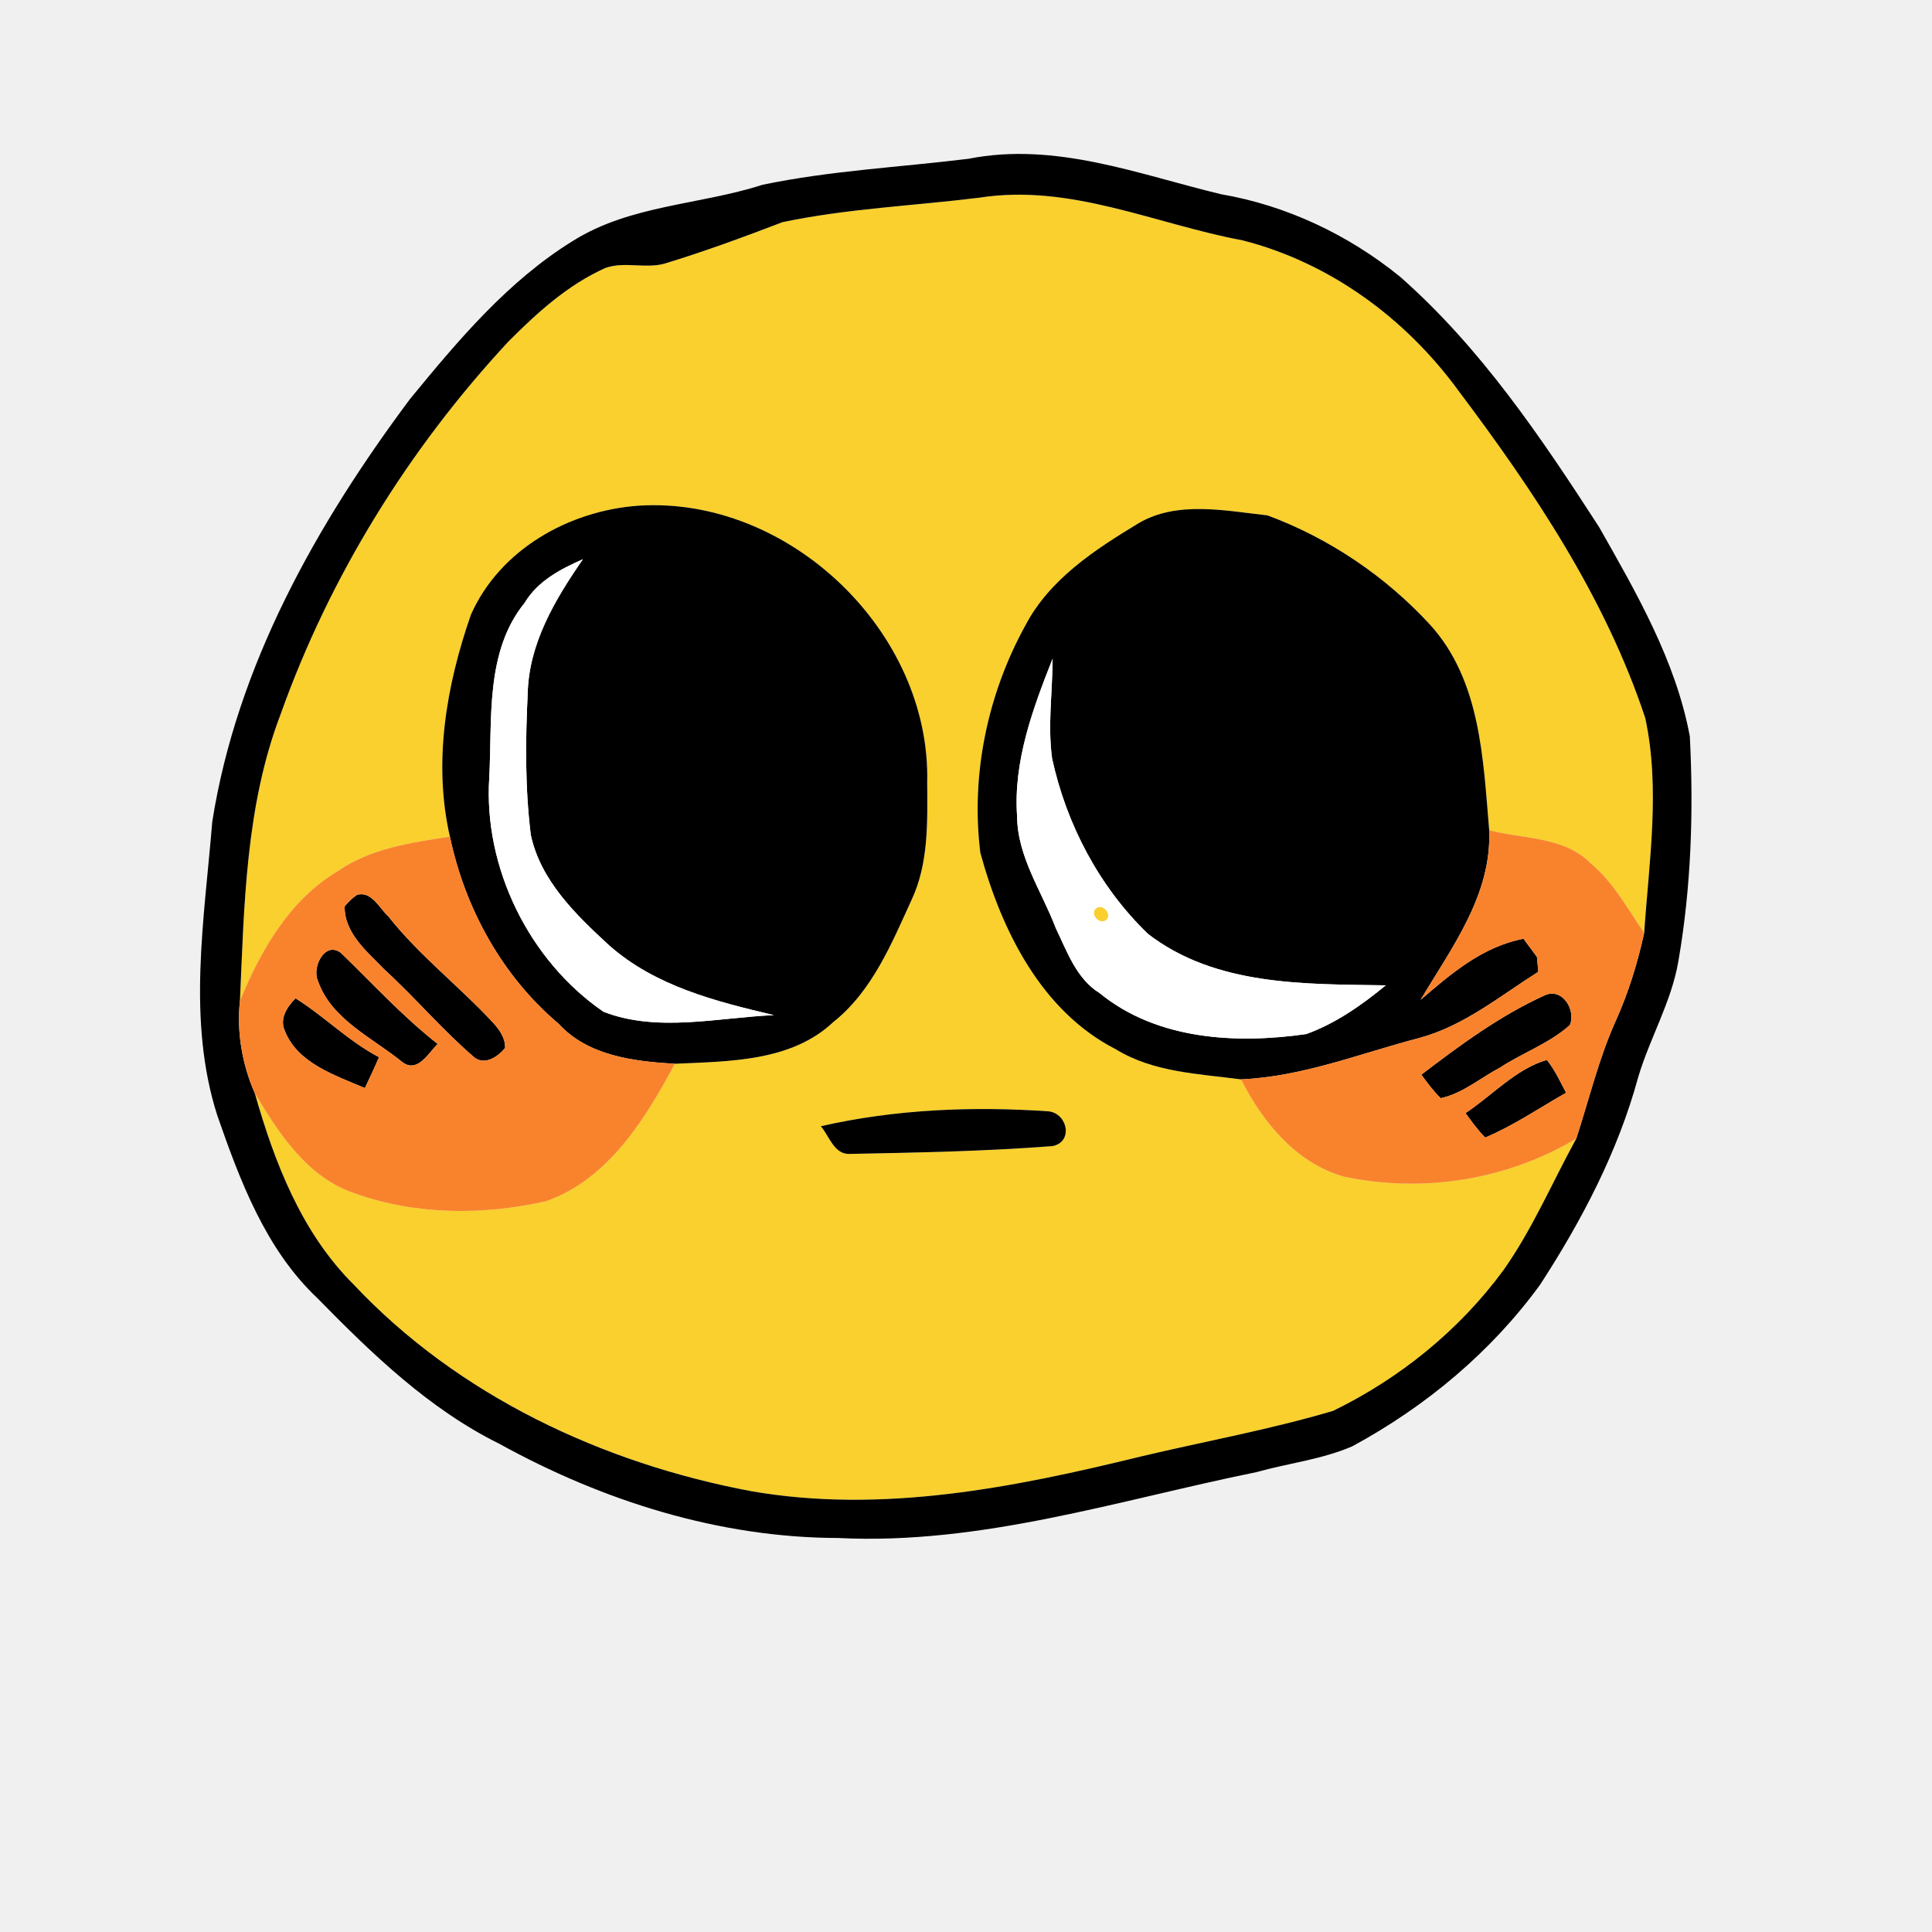
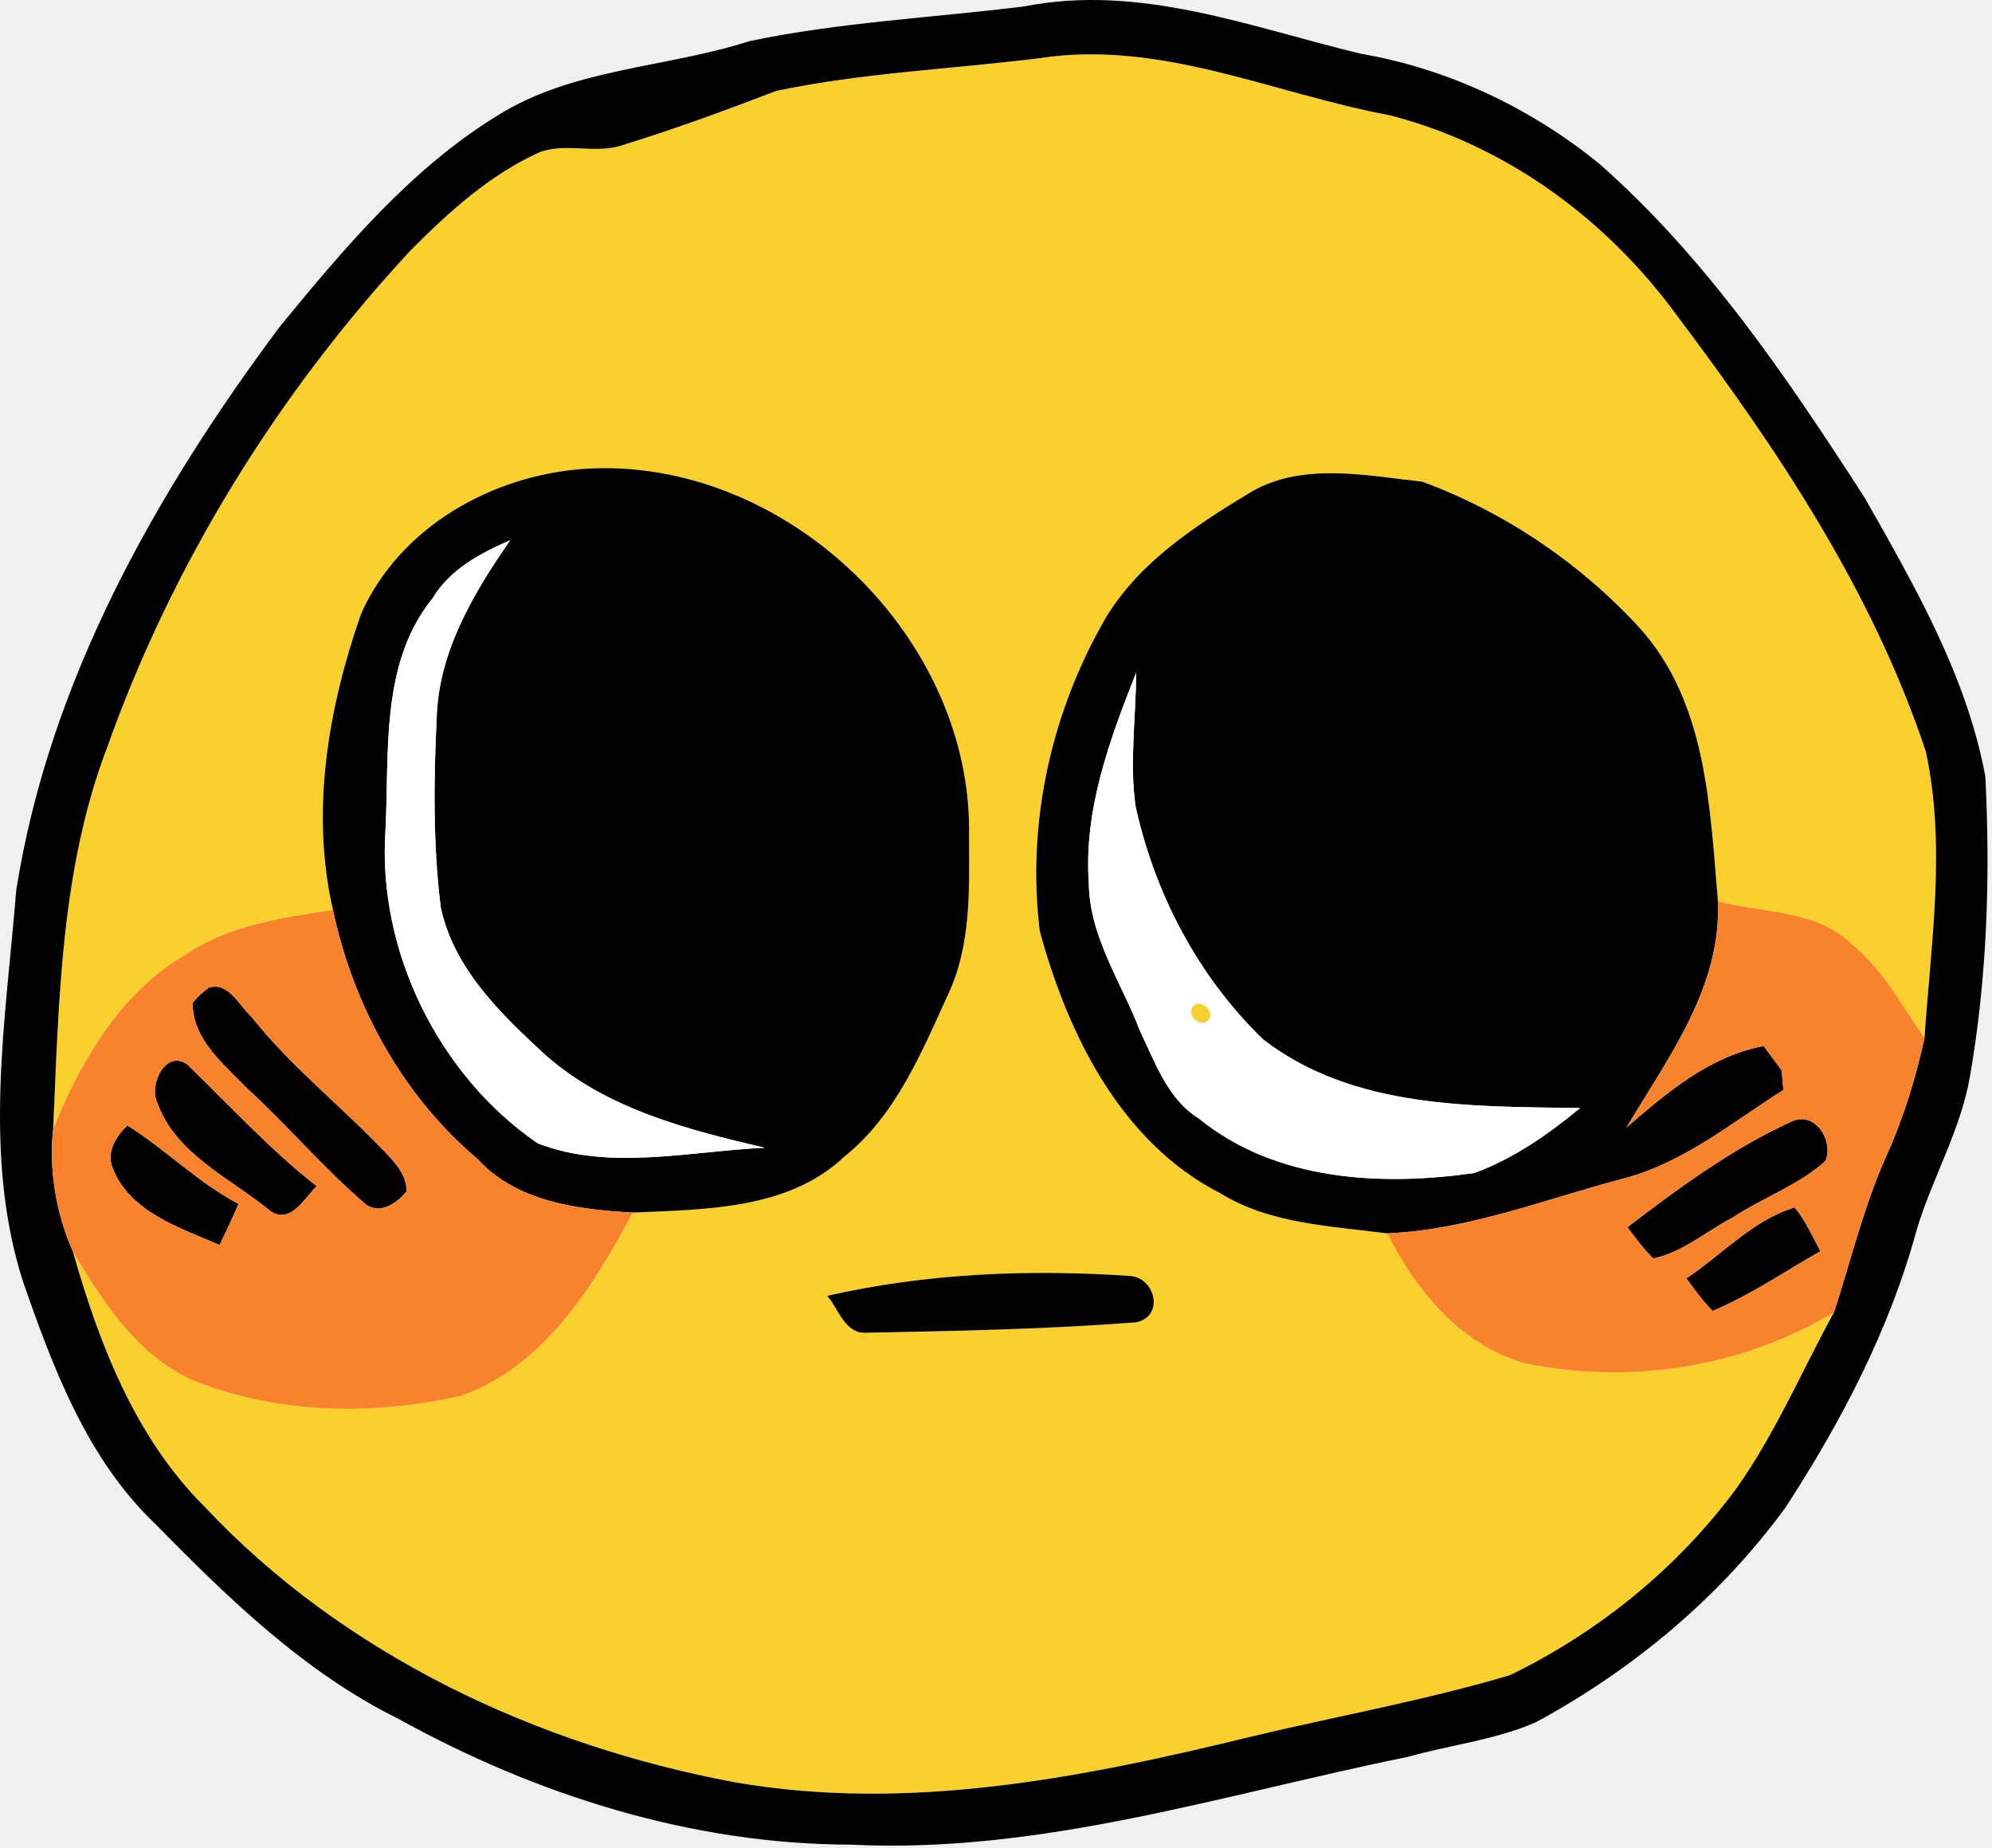
- <svg xmlns="http://www.w3.org/2000/svg" width="464" height="464" viewBox="0 0 348 348">
-   <g fill="#f9d02d">
-     <path d="M 176.46 35.60 C 192.91 33.05 208.08 40.37 223.85 43.30 C 239.53 47.31 253.17 57.32 262.66 70.32 C 276.30 88.44 289.16 107.65 296.35 129.33 C 299.09 142.05 297.03 155.18 296.16 168.02 C 293.14 163.69 290.60 158.86 286.48 155.47 C 281.72 150.65 274.35 151.15 268.24 149.54 C 267.14 136.72 266.73 122.55 257.55 112.48 C 249.54 103.78 239.37 96.92 228.29 92.83 C 220.75 92.01 212.13 90.16 205.16 94.20 C 197.28 98.97 189.07 104.28 184.67 112.70 C 177.88 125.04 174.84 139.57 176.58 153.59 C 180.38 167.54 187.55 182.14 200.99 189.00 C 207.74 193.16 215.90 193.41 223.54 194.42 C 227.44 202.15 233.45 209.49 242.08 211.95 C 256.35 214.95 271.42 212.56 283.92 205.10 C 279.58 213.01 276.03 221.40 270.80 228.80 C 262.86 239.60 252.14 248.29 240.12 254.13 C 228.70 257.52 216.94 259.63 205.36 262.38 C 182.54 267.97 158.83 272.69 135.33 268.60 C 108.55 263.59 82.47 251.37 63.66 231.33 C 54.32 222.04 49.41 209.32 45.89 196.89 C 50.29 204.29 55.45 212.21 64.08 215.02 C 74.98 218.89 87.14 218.92 98.35 216.37 C 109.45 212.51 116.30 201.53 121.54 191.61 C 131.23 191.16 142.49 191.26 150.08 184.11 C 157.10 178.54 160.59 169.98 164.21 162.06 C 167.27 155.52 167.06 148.04 167.01 140.99 C 167.70 113.79 142.08 89.31 114.98 91.09 C 102.48 91.99 90.06 98.96 84.83 110.70 C 80.39 123.45 77.98 137.34 81.04 150.70 C 74.11 151.76 66.79 152.79 60.88 156.89 C 52.18 162.05 46.96 171.17 43.22 180.29 C 43.99 162.92 44.25 145.14 50.54 128.67 C 59.39 103.82 73.62 80.85 91.55 61.55 C 96.72 56.35 102.30 51.28 109.06 48.26 C 112.51 47.06 116.18 48.43 119.65 47.50 C 126.86 45.31 133.92 42.71 140.94 40.02 C 152.62 37.56 164.63 37.07 176.46 35.60 M 147.85 202.86 C 149.36 204.60 150.21 207.92 152.99 207.85 C 165.18 207.61 177.41 207.38 189.58 206.44 C 193.36 205.69 192.31 200.60 188.91 200.18 C 175.21 199.24 161.27 199.80 147.85 202.86 Z" />
-     <path d="M 197.35 163.66 C 198.48 162.63 200.36 164.52 199.34 165.65 C 198.19 166.73 196.26 164.81 197.35 163.66 Z" />
-   </g>
-   <path d="M 174.45 28.60 C 190.13 25.50 205.01 31.39 219.92 34.98 C 231.72 37.00 242.90 42.30 252.17 49.83 C 266.70 62.61 277.62 78.82 288.05 94.96 C 294.79 106.84 301.86 119.07 304.38 132.65 C 305.07 146.15 304.63 159.82 302.31 173.17 C 301.06 180.48 297.18 186.96 295.08 194.02 C 291.45 207.39 284.93 219.83 277.42 231.39 C 268.59 243.54 256.78 253.37 243.59 260.51 C 238.09 262.89 232.04 263.56 226.30 265.17 C 201.40 270.23 176.71 278.32 150.98 277.03 C 129.57 276.99 108.60 270.36 89.96 260.07 C 77.27 253.80 66.97 243.83 57.17 233.83 C 47.87 225.06 43.24 212.71 39.14 200.92 C 33.65 183.78 36.82 165.53 38.23 148.03 C 42.67 119.86 57.03 94.40 73.87 71.85 C 82.53 61.30 91.54 50.55 103.30 43.33 C 113.59 36.91 126.05 36.92 137.33 33.29 C 149.54 30.73 162.08 30.13 174.45 28.60 M 176.46 35.60 C 164.63 37.07 152.62 37.56 140.94 40.02 C 133.92 42.71 126.86 45.31 119.65 47.50 C 116.18 48.43 112.51 47.06 109.06 48.26 C 102.30 51.28 96.72 56.35 91.55 61.55 C 73.62 80.85 59.39 103.82 50.54 128.67 C 44.25 145.14 43.99 162.92 43.22 180.29 C 42.61 185.84 43.62 191.76 45.89 196.89 C 49.41 209.32 54.32 222.04 63.66 231.33 C 82.47 251.37 108.55 263.59 135.33 268.60 C 158.83 272.69 182.54 267.97 205.36 262.38 C 216.94 259.63 228.70 257.52 240.12 254.13 C 252.14 248.29 262.86 239.60 270.80 228.80 C 276.03 221.40 279.58 213.01 283.92 205.10 C 286.22 198.05 287.94 190.79 290.98 184.00 C 293.30 178.88 294.96 173.50 296.16 168.02 C 297.03 155.18 299.09 142.05 296.35 129.33 C 289.16 107.65 276.30 88.44 262.66 70.32 C 253.17 57.32 239.53 47.31 223.85 43.30 C 208.08 40.37 192.91 33.05 176.46 35.60 Z" />
-   <path d="M 84.83 110.70 C 90.06 98.96 102.48 91.99 114.98 91.09 C 142.08 89.31 167.70 113.79 167.01 140.99 C 167.06 148.04 167.27 155.52 164.21 162.06 C 160.59 169.98 157.10 178.54 150.08 184.11 C 142.49 191.26 131.23 191.16 121.54 191.61 C 114.16 191.18 105.91 190.19 100.63 184.41 C 90.45 175.82 83.77 163.65 81.04 150.70 C 77.98 137.34 80.39 123.45 84.83 110.70 M 94.51 108.58 C 87.37 117.35 88.68 129.50 88.13 140.04 C 87.06 156.26 95.30 173.04 108.70 182.24 C 118.39 186.02 129.32 183.29 139.40 182.85 C 128.91 180.38 118.04 177.64 109.73 170.29 C 103.75 164.79 97.37 158.64 95.61 150.38 C 94.57 141.95 94.64 133.43 95.05 124.96 C 95.24 115.92 100.00 107.95 105.00 100.73 C 100.97 102.50 96.85 104.65 94.51 108.58 Z" />
-   <path d="M 205.16 94.20 C 212.13 90.16 220.75 92.01 228.29 92.83 C 239.37 96.92 249.54 103.78 257.55 112.48 C 266.73 122.55 267.14 136.72 268.24 149.54 C 268.72 161.17 261.51 170.64 255.88 180.10 C 261.38 175.37 267.03 170.51 274.42 169.09 C 275.22 170.18 276.02 171.27 276.84 172.36 C 276.90 173.03 277.02 174.37 277.09 175.04 C 270.21 179.39 263.70 184.79 255.70 186.95 C 245.04 189.73 234.68 193.93 223.54 194.42 C 215.90 193.41 207.74 193.16 200.99 189.00 C 187.55 182.14 180.38 167.54 176.58 153.59 C 174.84 139.57 177.88 125.04 184.67 112.70 C 189.07 104.28 197.28 98.97 205.16 94.20 M 183.20 146.97 C 183.25 154.36 187.65 160.52 190.17 167.18 C 192.22 171.41 193.88 176.30 198.08 178.89 C 208.40 187.33 222.68 188.07 235.30 186.26 C 240.60 184.33 245.28 181.05 249.61 177.48 C 235.02 177.25 219.00 177.63 206.78 168.22 C 198.01 159.76 192.09 148.50 189.51 136.63 C 188.69 130.67 189.58 124.64 189.60 118.65 C 186.04 127.64 182.52 137.12 183.20 146.97 Z" />
-   <path d="M 64.31 161.18 C 66.95 160.44 68.35 163.63 69.94 165.05 C 75.51 172.11 82.72 177.64 88.82 184.22 C 89.96 185.47 91.03 186.96 90.98 188.75 C 89.76 190.30 87.40 191.91 85.51 190.52 C 79.75 185.61 74.88 179.79 69.30 174.69 C 66.23 171.50 62.01 168.14 62.08 163.27 C 62.72 162.46 63.46 161.76 64.31 161.18 Z" />
-   <path d="M 57.27 176.68 C 56.13 174.25 58.52 169.45 61.39 171.63 C 67.13 177.17 72.53 183.10 78.84 188.04 C 77.18 189.66 75.28 193.27 72.57 191.39 C 67.21 186.98 59.67 183.66 57.27 176.68 Z" />
-   <path d="M 256.01 193.58 C 263.00 188.24 270.18 182.95 278.20 179.30 C 281.36 177.81 283.89 181.85 282.79 184.62 C 279.11 187.94 274.29 189.60 270.19 192.30 C 266.66 194.15 263.48 196.96 259.50 197.81 C 258.18 196.53 257.11 195.04 256.01 193.58 Z" />
-   <path d="M 53.24 179.82 C 58.42 183.07 62.80 187.56 68.28 190.43 C 67.47 192.30 66.60 194.15 65.72 195.99 C 60.42 193.71 53.58 191.52 51.30 185.67 C 50.30 183.46 51.73 181.33 53.24 179.82 Z" />
-   <path d="M 263.97 200.50 C 268.79 197.31 272.97 192.59 278.62 190.91 C 280.06 192.70 281.02 194.80 282.09 196.83 C 277.27 199.57 272.64 202.75 267.52 204.90 C 266.18 203.55 265.08 202.01 263.97 200.50 Z" />
-   <path d="M 147.85 202.86 C 161.27 199.80 175.21 199.24 188.91 200.18 C 192.31 200.60 193.36 205.69 189.58 206.44 C 177.41 207.38 165.18 207.61 152.99 207.85 C 150.21 207.92 149.36 204.60 147.85 202.86 Z" />
-   <g fill="#fff">
-     <path d="M 94.51 108.58 C 96.85 104.65 100.97 102.50 105.00 100.73 C 100.00 107.95 95.24 115.92 95.05 124.96 C 94.64 133.43 94.57 141.95 95.61 150.38 C 97.37 158.64 103.75 164.79 109.73 170.29 C 118.04 177.64 128.91 180.38 139.40 182.85 C 129.32 183.29 118.39 186.02 108.70 182.24 C 95.30 173.04 87.06 156.26 88.13 140.04 C 88.68 129.50 87.37 117.35 94.51 108.58 Z" />
-     <path d="M 183.20 146.97 C 182.52 137.12 186.04 127.64 189.60 118.65 C 189.58 124.64 188.69 130.67 189.51 136.63 C 192.09 148.50 198.01 159.76 206.78 168.22 C 219.00 177.63 235.02 177.25 249.61 177.48 C 245.28 181.05 240.60 184.33 235.30 186.26 C 222.68 188.07 208.40 187.33 198.08 178.89 C 193.88 176.30 192.22 171.41 190.17 167.18 C 187.65 160.52 183.25 154.36 183.20 146.97 M 197.35 163.66 C 196.26 164.81 198.19 166.73 199.34 165.65 C 200.36 164.52 198.48 162.63 197.35 163.66 Z" />
-   </g>
-   <g fill="#f9832d">
-     <path d="M 268.24 149.54 C 274.35 151.15 281.72 150.65 286.48 155.47 C 290.60 158.86 293.14 163.69 296.16 168.02 C 294.96 173.50 293.30 178.88 290.98 184.00 C 287.94 190.79 286.22 198.05 283.92 205.10 C 271.42 212.56 256.35 214.95 242.08 211.95 C 233.45 209.49 227.44 202.15 223.54 194.42 C 234.68 193.93 245.04 189.73 255.70 186.95 C 263.70 184.79 270.21 179.39 277.09 175.04 C 277.02 174.37 276.90 173.03 276.84 172.36 C 276.02 171.27 275.22 170.18 274.42 169.09 C 267.03 170.51 261.38 175.37 255.88 180.10 C 261.51 170.64 268.72 161.17 268.24 149.54 M 256.01 193.58 C 257.11 195.04 258.18 196.53 259.50 197.81 C 263.48 196.96 266.66 194.15 270.19 192.30 C 274.29 189.60 279.11 187.94 282.79 184.62 C 283.89 181.85 281.36 177.81 278.20 179.30 C 270.18 182.95 263.00 188.24 256.01 193.58 M 263.97 200.50 C 265.08 202.01 266.18 203.55 267.52 204.90 C 272.64 202.75 277.27 199.57 282.09 196.83 C 281.02 194.80 280.06 192.70 278.62 190.91 C 272.97 192.59 268.79 197.31 263.97 200.50 Z" />
-     <path d="M 60.88 156.89 C 66.79 152.79 74.11 151.76 81.04 150.70 C 83.77 163.65 90.45 175.82 100.63 184.41 C 105.91 190.19 114.16 191.18 121.54 191.61 C 116.30 201.53 109.45 212.51 98.35 216.37 C 87.14 218.92 74.98 218.89 64.08 215.02 C 55.45 212.21 50.29 204.29 45.89 196.89 C 43.62 191.76 42.61 185.84 43.22 180.29 C 46.96 171.17 52.18 162.05 60.88 156.89 M 64.31 161.18 C 63.46 161.76 62.72 162.46 62.08 163.27 C 62.01 168.14 66.23 171.50 69.30 174.69 C 74.88 179.79 79.75 185.61 85.51 190.52 C 87.40 191.91 89.76 190.30 90.98 188.75 C 91.03 186.96 89.96 185.47 88.82 184.22 C 82.72 177.64 75.51 172.11 69.94 165.05 C 68.35 163.63 66.95 160.44 64.31 161.18 M 57.27 176.68 C 59.67 183.66 67.21 186.98 72.57 191.39 C 75.28 193.27 77.18 189.66 78.84 188.04 C 72.53 183.10 67.13 177.17 61.39 171.63 C 58.52 169.45 56.13 174.25 57.27 176.68 M 53.24 179.82 C 51.73 181.33 50.30 183.46 51.30 185.67 C 53.58 191.52 60.42 193.71 65.72 195.99 C 66.60 194.15 67.47 192.30 68.28 190.43 C 62.80 187.56 58.42 183.07 53.24 179.82 Z" />
+ <svg xmlns="http://www.w3.org/2000/svg" width="100%" height="100%" viewBox="0 0 359 333" version="1.1" xml:space="preserve" style="fill-rule:evenodd;clip-rule:evenodd;stroke-linejoin:round;stroke-miterlimit:2;">
+   <g transform="matrix(1,0,0,1,-48.044,-36.971)">
+     <path d="M235.28,47.467C257.213,44.067 277.44,53.827 298.467,57.733C319.373,63.08 337.56,76.427 350.213,93.76C368.4,117.92 385.547,143.533 395.133,172.44C398.787,189.4 396.04,206.907 394.88,224.027C390.853,218.253 387.467,211.813 381.973,207.293C375.627,200.867 365.8,201.533 357.653,199.387C356.187,182.293 355.64,163.4 343.4,149.973C332.72,138.373 319.16,129.227 304.387,123.773C294.333,122.68 282.84,120.213 273.547,125.6C263.04,131.96 252.093,139.04 246.227,150.267C237.173,166.72 233.12,186.093 235.44,204.787C240.507,223.387 250.067,242.853 267.987,252C276.987,257.547 287.867,257.88 298.053,259.227C303.253,269.533 311.267,279.32 322.773,282.6C341.8,286.6 361.893,283.413 378.56,273.467C372.773,284.013 368.04,295.2 361.067,305.067C350.48,319.467 336.187,331.053 320.16,338.84C304.933,343.36 289.253,346.173 273.813,349.84C243.387,357.293 211.773,363.587 180.44,358.133C144.733,351.453 109.96,335.16 84.88,308.44C72.427,296.053 65.88,279.093 61.187,262.52C67.053,272.387 73.933,282.947 85.44,286.693C99.973,291.853 116.187,291.893 131.133,288.493C145.933,283.347 155.067,268.707 162.053,255.48C174.973,254.88 189.987,255.013 200.107,245.48C209.467,238.053 214.12,226.64 218.947,216.08C223.027,207.36 222.747,197.387 222.68,187.987C223.6,151.72 189.44,119.08 153.307,121.453C136.64,122.653 120.08,131.947 113.107,147.6C107.187,164.6 103.973,183.12 108.053,200.933C98.813,202.347 89.053,203.72 81.173,209.187C69.573,216.067 62.613,228.227 57.627,240.387C58.653,217.227 59,193.52 67.387,171.56C79.187,138.427 98.16,107.8 122.067,82.067C128.96,75.133 136.4,68.373 145.413,64.347C150.013,62.747 154.907,64.573 159.533,63.333C169.147,60.413 178.56,56.947 187.92,53.36C203.493,50.08 219.507,49.427 235.28,47.467M197.133,270.48C199.147,272.8 200.28,277.227 203.987,277.133C220.24,276.813 236.547,276.507 252.773,275.253C257.813,274.253 256.413,267.467 251.88,266.907C233.613,265.653 215.027,266.4 197.133,270.48Z" style="fill:rgb(249,208,45);fill-rule:nonzero;" />
+     <path d="M263.133,218.213C264.64,216.84 267.147,219.36 265.787,220.867C264.253,222.307 261.68,219.747 263.133,218.213Z" style="fill:rgb(249,208,45);fill-rule:nonzero;" />
+     <path d="M232.6,38.133C253.507,34 273.347,41.853 293.227,46.64C308.96,49.333 323.867,56.4 336.227,66.44C355.6,83.48 370.16,105.093 384.067,126.613C393.053,142.453 402.48,158.76 405.84,176.867C406.76,194.867 406.173,213.093 403.08,230.893C401.413,240.64 396.24,249.28 393.44,258.693C388.6,276.52 379.907,293.107 369.893,308.52C358.12,324.72 342.373,337.827 324.787,347.347C317.453,350.52 309.387,351.413 301.733,353.56C268.533,360.307 235.613,371.093 201.307,369.373C172.76,369.32 144.8,360.48 119.947,346.76C103.027,338.4 89.293,325.107 76.227,311.773C63.827,300.08 57.653,283.613 52.187,267.893C44.867,245.04 49.093,220.707 50.973,197.373C56.893,159.813 76.04,125.867 98.493,95.8C110.04,81.733 122.053,67.4 137.733,57.773C151.453,49.213 168.067,49.227 183.107,44.387C199.387,40.973 216.107,40.173 232.6,38.133M235.28,47.467C219.507,49.427 203.493,50.08 187.92,53.36C178.56,56.947 169.147,60.413 159.533,63.333C154.907,64.573 150.013,62.747 145.413,64.347C136.4,68.373 128.96,75.133 122.067,82.067C98.16,107.8 79.187,138.427 67.387,171.56C59,193.52 58.653,217.227 57.627,240.387C56.813,247.787 58.16,255.68 61.187,262.52C65.88,279.093 72.427,296.053 84.88,308.44C109.96,335.16 144.733,351.453 180.44,358.133C211.773,363.587 243.387,357.293 273.813,349.84C289.253,346.173 304.933,343.36 320.16,338.84C336.187,331.053 350.48,319.467 361.067,305.067C368.04,295.2 372.773,284.013 378.56,273.467C381.627,264.067 383.92,254.387 387.973,245.333C391.067,238.507 393.28,231.333 394.88,224.027C396.04,206.907 398.787,189.4 395.133,172.44C385.547,143.533 368.4,117.92 350.213,93.76C337.56,76.427 319.373,63.08 298.467,57.733C277.44,53.827 257.213,44.067 235.28,47.467Z" style="fill-rule:nonzero;" />
+     <path d="M113.107,147.6C120.08,131.947 136.64,122.653 153.307,121.453C189.44,119.08 223.6,151.72 222.68,187.987C222.747,197.387 223.027,207.36 218.947,216.08C214.12,226.64 209.467,238.053 200.107,245.48C189.987,255.013 174.973,254.88 162.053,255.48C152.213,254.907 141.213,253.587 134.173,245.88C120.6,234.427 111.693,218.2 108.053,200.933C103.973,183.12 107.187,164.6 113.107,147.6M126.013,144.773C116.493,156.467 118.24,172.667 117.507,186.72C116.08,208.347 127.067,230.72 144.933,242.987C157.853,248.027 172.427,244.387 185.867,243.8C171.88,240.507 157.387,236.853 146.307,227.053C138.333,219.72 129.827,211.52 127.48,200.507C126.093,189.267 126.187,177.907 126.733,166.613C126.987,154.56 133.333,143.933 140,134.307C134.627,136.667 129.133,139.533 126.013,144.773ZM273.547,125.6C282.84,120.213 294.333,122.68 304.387,123.773C319.16,129.227 332.72,138.373 343.4,149.973C355.64,163.4 356.187,182.293 357.653,199.387C358.293,214.893 348.68,227.52 341.173,240.133C348.507,233.827 356.04,227.347 365.893,225.453C366.96,226.907 368.027,228.36 369.12,229.813C369.2,230.707 369.36,232.493 369.453,233.387C360.28,239.187 351.6,246.387 340.933,249.267C326.72,252.973 312.907,258.573 298.053,259.227C287.867,257.88 276.987,257.547 267.987,252C250.067,242.853 240.507,223.387 235.44,204.787C233.12,186.093 237.173,166.72 246.227,150.267C252.093,139.04 263.04,131.96 273.547,125.6M244.267,195.96C244.333,205.813 250.2,214.027 253.56,222.907C256.293,228.547 258.507,235.067 264.107,238.52C277.867,249.773 296.907,250.76 313.733,248.347C320.8,245.773 327.04,241.4 332.813,236.64C313.36,236.333 292,236.84 275.707,224.293C264.013,213.013 256.12,198 252.68,182.173C251.587,174.227 252.773,166.187 252.8,158.2C248.053,170.187 243.36,182.827 244.267,195.96ZM85.747,214.907C89.267,213.92 91.133,218.173 93.253,220.067C100.68,229.48 110.293,236.853 118.427,245.627C119.947,247.293 121.373,249.28 121.307,251.667C119.68,253.733 116.533,255.88 114.013,254.027C106.333,247.48 99.84,239.72 92.4,232.92C88.307,228.667 82.68,224.187 82.773,217.693C83.627,216.613 84.613,215.68 85.747,214.907ZM76.36,235.573C74.84,232.333 78.027,225.933 81.853,228.84C89.507,236.227 96.707,244.133 105.12,250.72C102.907,252.88 100.373,257.693 96.76,255.187C89.613,249.307 79.56,244.88 76.36,235.573ZM341.347,258.107C350.667,250.987 360.24,243.933 370.933,239.067C375.147,237.08 378.52,242.467 377.053,246.16C372.147,250.587 365.72,252.8 360.253,256.4C355.547,258.867 351.307,262.613 346,263.747C344.24,262.04 342.813,260.053 341.347,258.107ZM70.987,239.76C77.893,244.093 83.733,250.08 91.04,253.907C89.96,256.4 88.8,258.867 87.627,261.32C80.56,258.28 71.44,255.36 68.4,247.56C67.067,244.613 68.973,241.773 70.987,239.76ZM351.96,267.333C358.387,263.08 363.96,256.787 371.493,254.547C373.413,256.933 374.693,259.733 376.12,262.44C369.693,266.093 363.52,270.333 356.693,273.2C354.907,271.4 353.44,269.347 351.96,267.333ZM197.133,270.48C215.027,266.4 233.613,265.653 251.88,266.907C256.413,267.467 257.813,274.253 252.773,275.253C236.547,276.507 220.24,276.813 203.987,277.133C200.28,277.227 199.147,272.8 197.133,270.48Z" style="fill-rule:nonzero;" />
+     <path d="M126.013,144.773C129.133,139.533 134.627,136.667 140,134.307C133.333,143.933 126.987,154.56 126.733,166.613C126.187,177.907 126.093,189.267 127.48,200.507C129.827,211.52 138.333,219.72 146.307,227.053C157.387,236.853 171.88,240.507 185.867,243.8C172.427,244.387 157.853,248.027 144.933,242.987C127.067,230.72 116.08,208.347 117.507,186.72C118.24,172.667 116.493,156.467 126.013,144.773ZM244.267,195.96C243.36,182.827 248.053,170.187 252.8,158.2C252.773,166.187 251.587,174.227 252.68,182.173C256.12,198 264.013,213.013 275.707,224.293C292,236.84 313.36,236.333 332.813,236.64C327.04,241.4 320.8,245.773 313.733,248.347C296.907,250.76 277.867,249.773 264.107,238.52C258.507,235.067 256.293,228.547 253.56,222.907C250.2,214.027 244.333,205.813 244.267,195.96M263.133,218.213C261.68,219.747 264.253,222.307 265.787,220.867C267.147,219.36 264.64,216.84 263.133,218.213Z" style="fill:white;fill-rule:nonzero;" />
+     <path d="M357.653,199.387C365.8,201.533 375.627,200.867 381.973,207.293C387.467,211.813 390.853,218.253 394.88,224.027C393.28,231.333 391.067,238.507 387.973,245.333C383.92,254.387 381.627,264.067 378.56,273.467C361.893,283.413 341.8,286.6 322.773,282.6C311.267,279.32 303.253,269.533 298.053,259.227C312.907,258.573 326.72,252.973 340.933,249.267C351.6,246.387 360.28,239.187 369.453,233.387C369.36,232.493 369.2,230.707 369.12,229.813C368.027,228.36 366.96,226.907 365.893,225.453C356.04,227.347 348.507,233.827 341.173,240.133C348.68,227.52 358.293,214.893 357.653,199.387M341.347,258.107C342.813,260.053 344.24,262.04 346,263.747C351.307,262.613 355.547,258.867 360.253,256.4C365.72,252.8 372.147,250.587 377.053,246.16C378.52,242.467 375.147,237.08 370.933,239.067C360.24,243.933 350.667,250.987 341.347,258.107M351.96,267.333C353.44,269.347 354.907,271.4 356.693,273.2C363.52,270.333 369.693,266.093 376.12,262.44C374.693,259.733 373.413,256.933 371.493,254.547C363.96,256.787 358.387,263.08 351.96,267.333ZM81.173,209.187C89.053,203.72 98.813,202.347 108.053,200.933C111.693,218.2 120.6,234.427 134.173,245.88C141.213,253.587 152.213,254.907 162.053,255.48C155.067,268.707 145.933,283.347 131.133,288.493C116.187,291.893 99.973,291.853 85.44,286.693C73.933,282.947 67.053,272.387 61.187,262.52C58.16,255.68 56.813,247.787 57.627,240.387C62.613,228.227 69.573,216.067 81.173,209.187M85.747,214.907C84.613,215.68 83.627,216.613 82.773,217.693C82.68,224.187 88.307,228.667 92.4,232.92C99.84,239.72 106.333,247.48 114.013,254.027C116.533,255.88 119.68,253.733 121.307,251.667C121.373,249.28 119.947,247.293 118.427,245.627C110.293,236.853 100.68,229.48 93.253,220.067C91.133,218.173 89.267,213.92 85.747,214.907M76.36,235.573C79.56,244.88 89.613,249.307 96.76,255.187C100.373,257.693 102.907,252.88 105.12,250.72C96.707,244.133 89.507,236.227 81.853,228.84C78.027,225.933 74.84,232.333 76.36,235.573M70.987,239.76C68.973,241.773 67.067,244.613 68.4,247.56C71.44,255.36 80.56,258.28 87.627,261.32C88.8,258.867 89.96,256.4 91.04,253.907C83.733,250.08 77.893,244.093 70.987,239.76Z" style="fill:rgb(249,131,45);fill-rule:nonzero;" />
  </g>
</svg>
